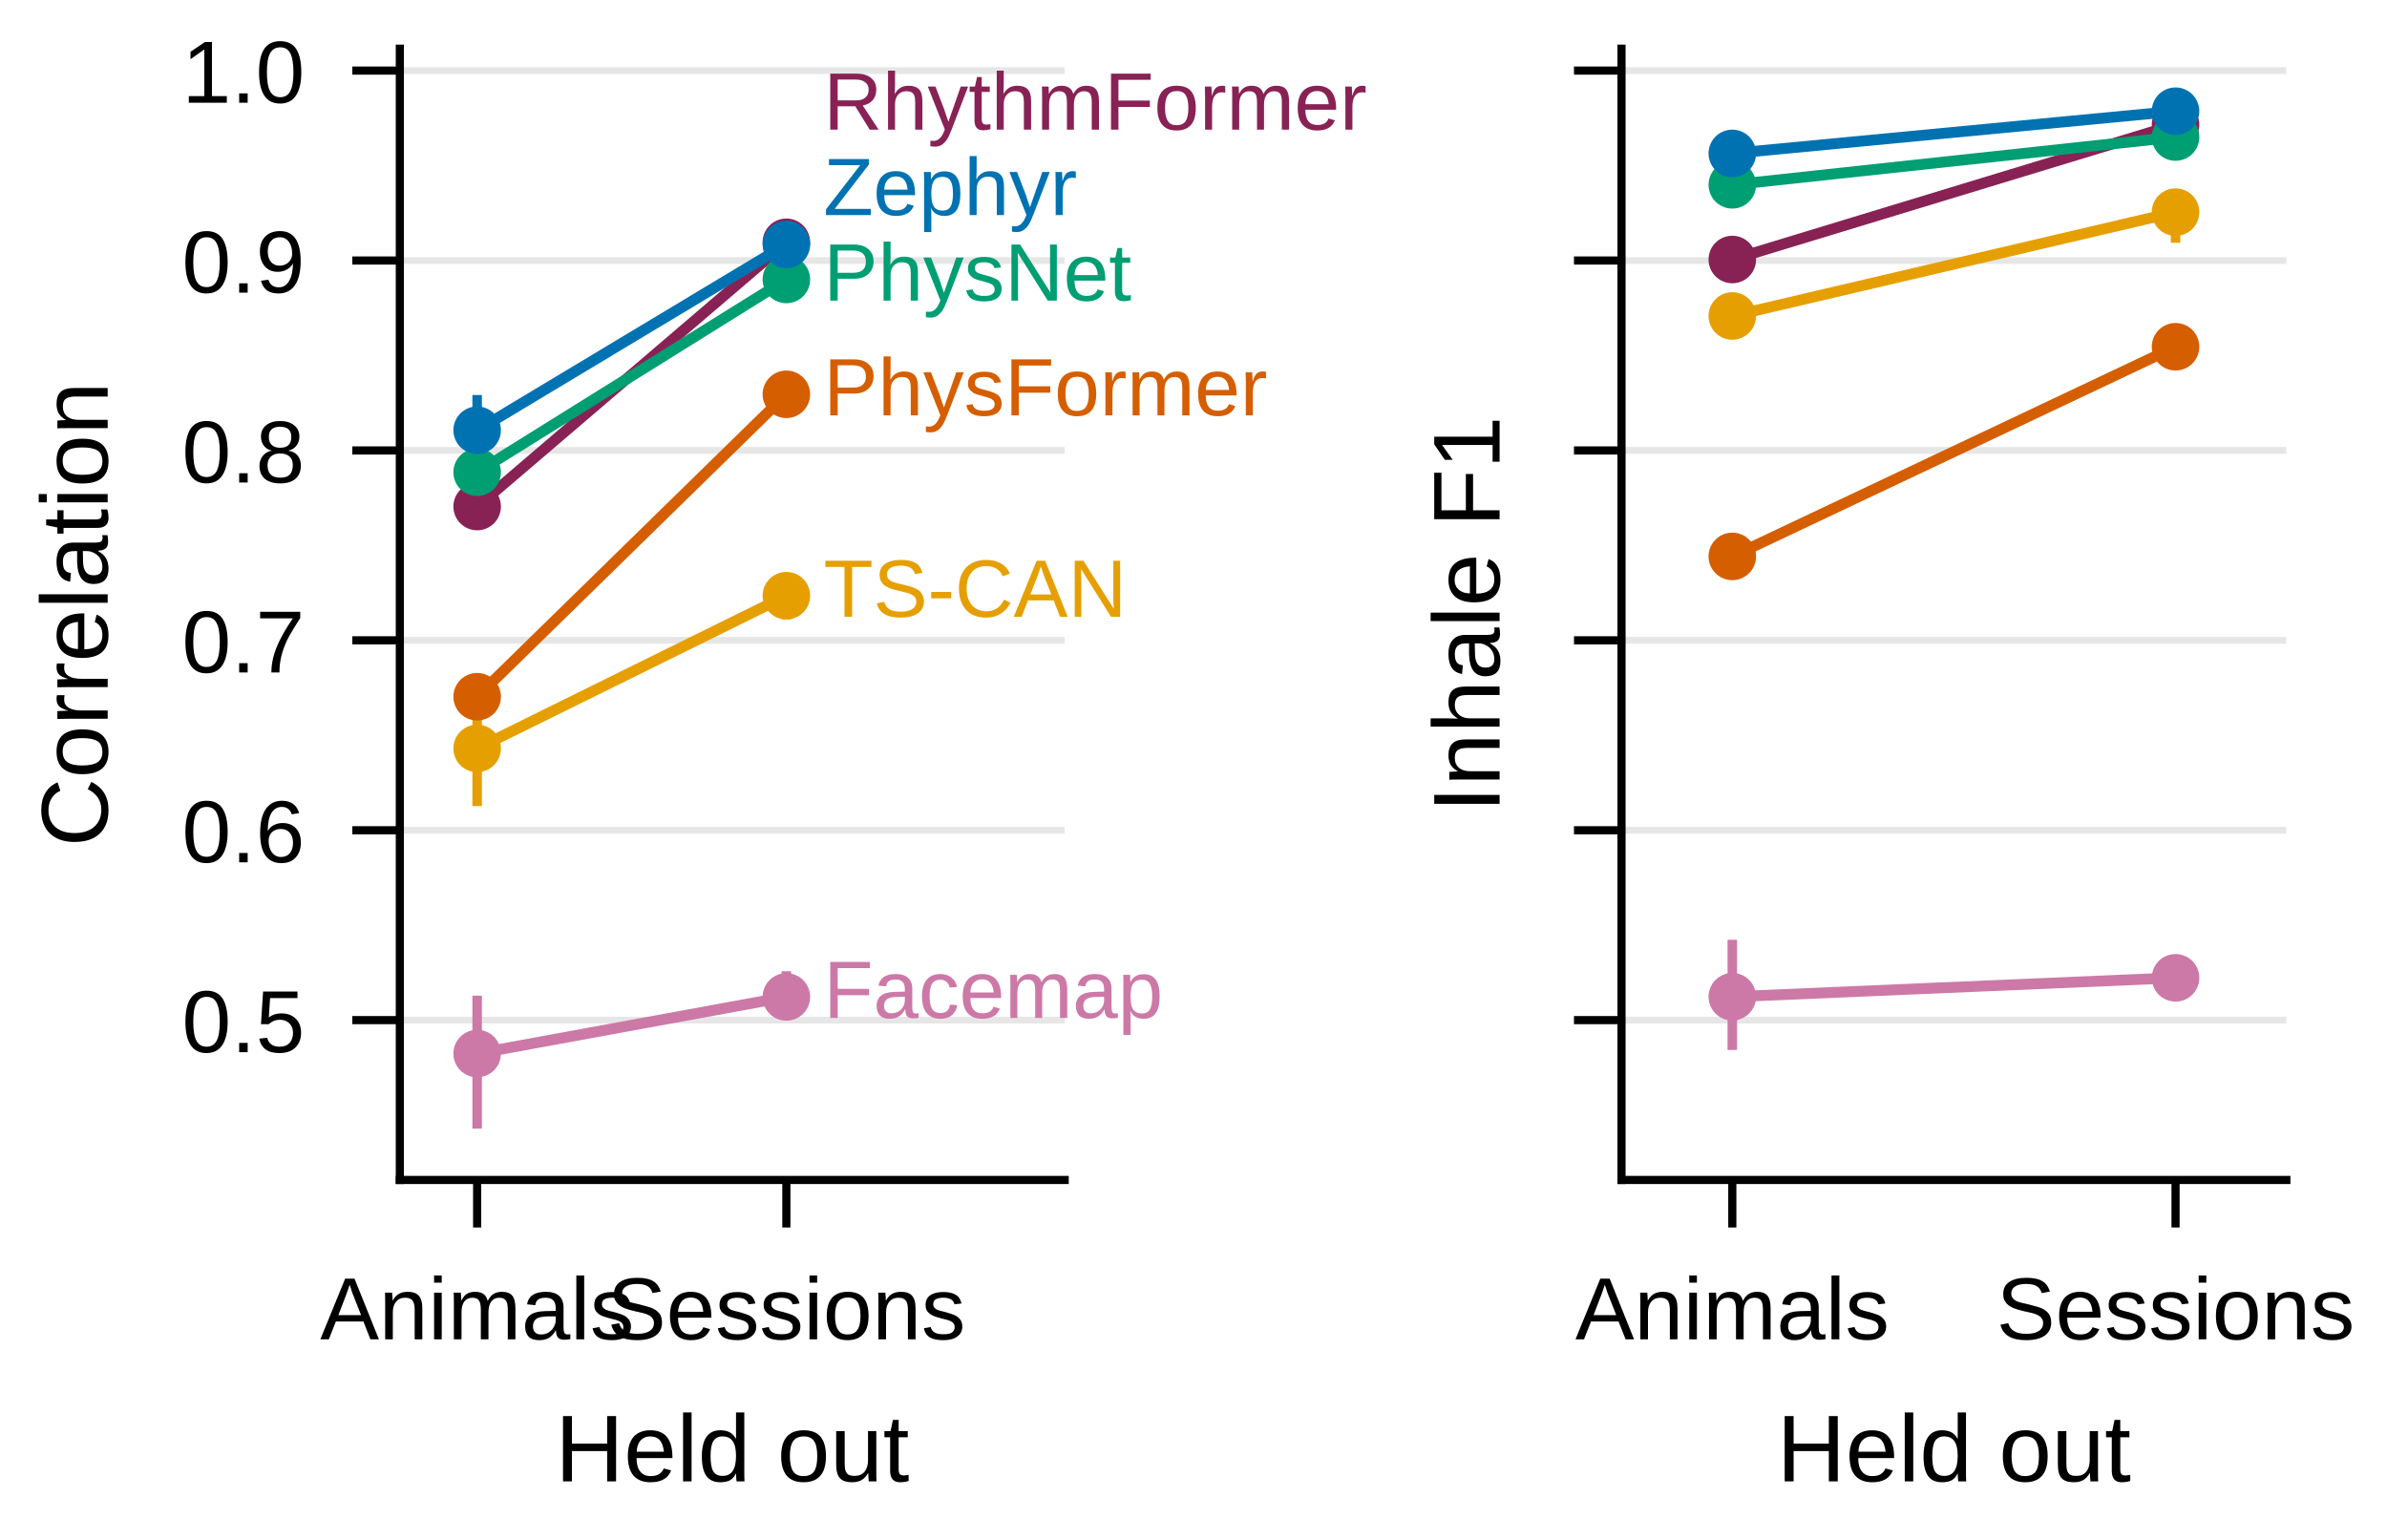
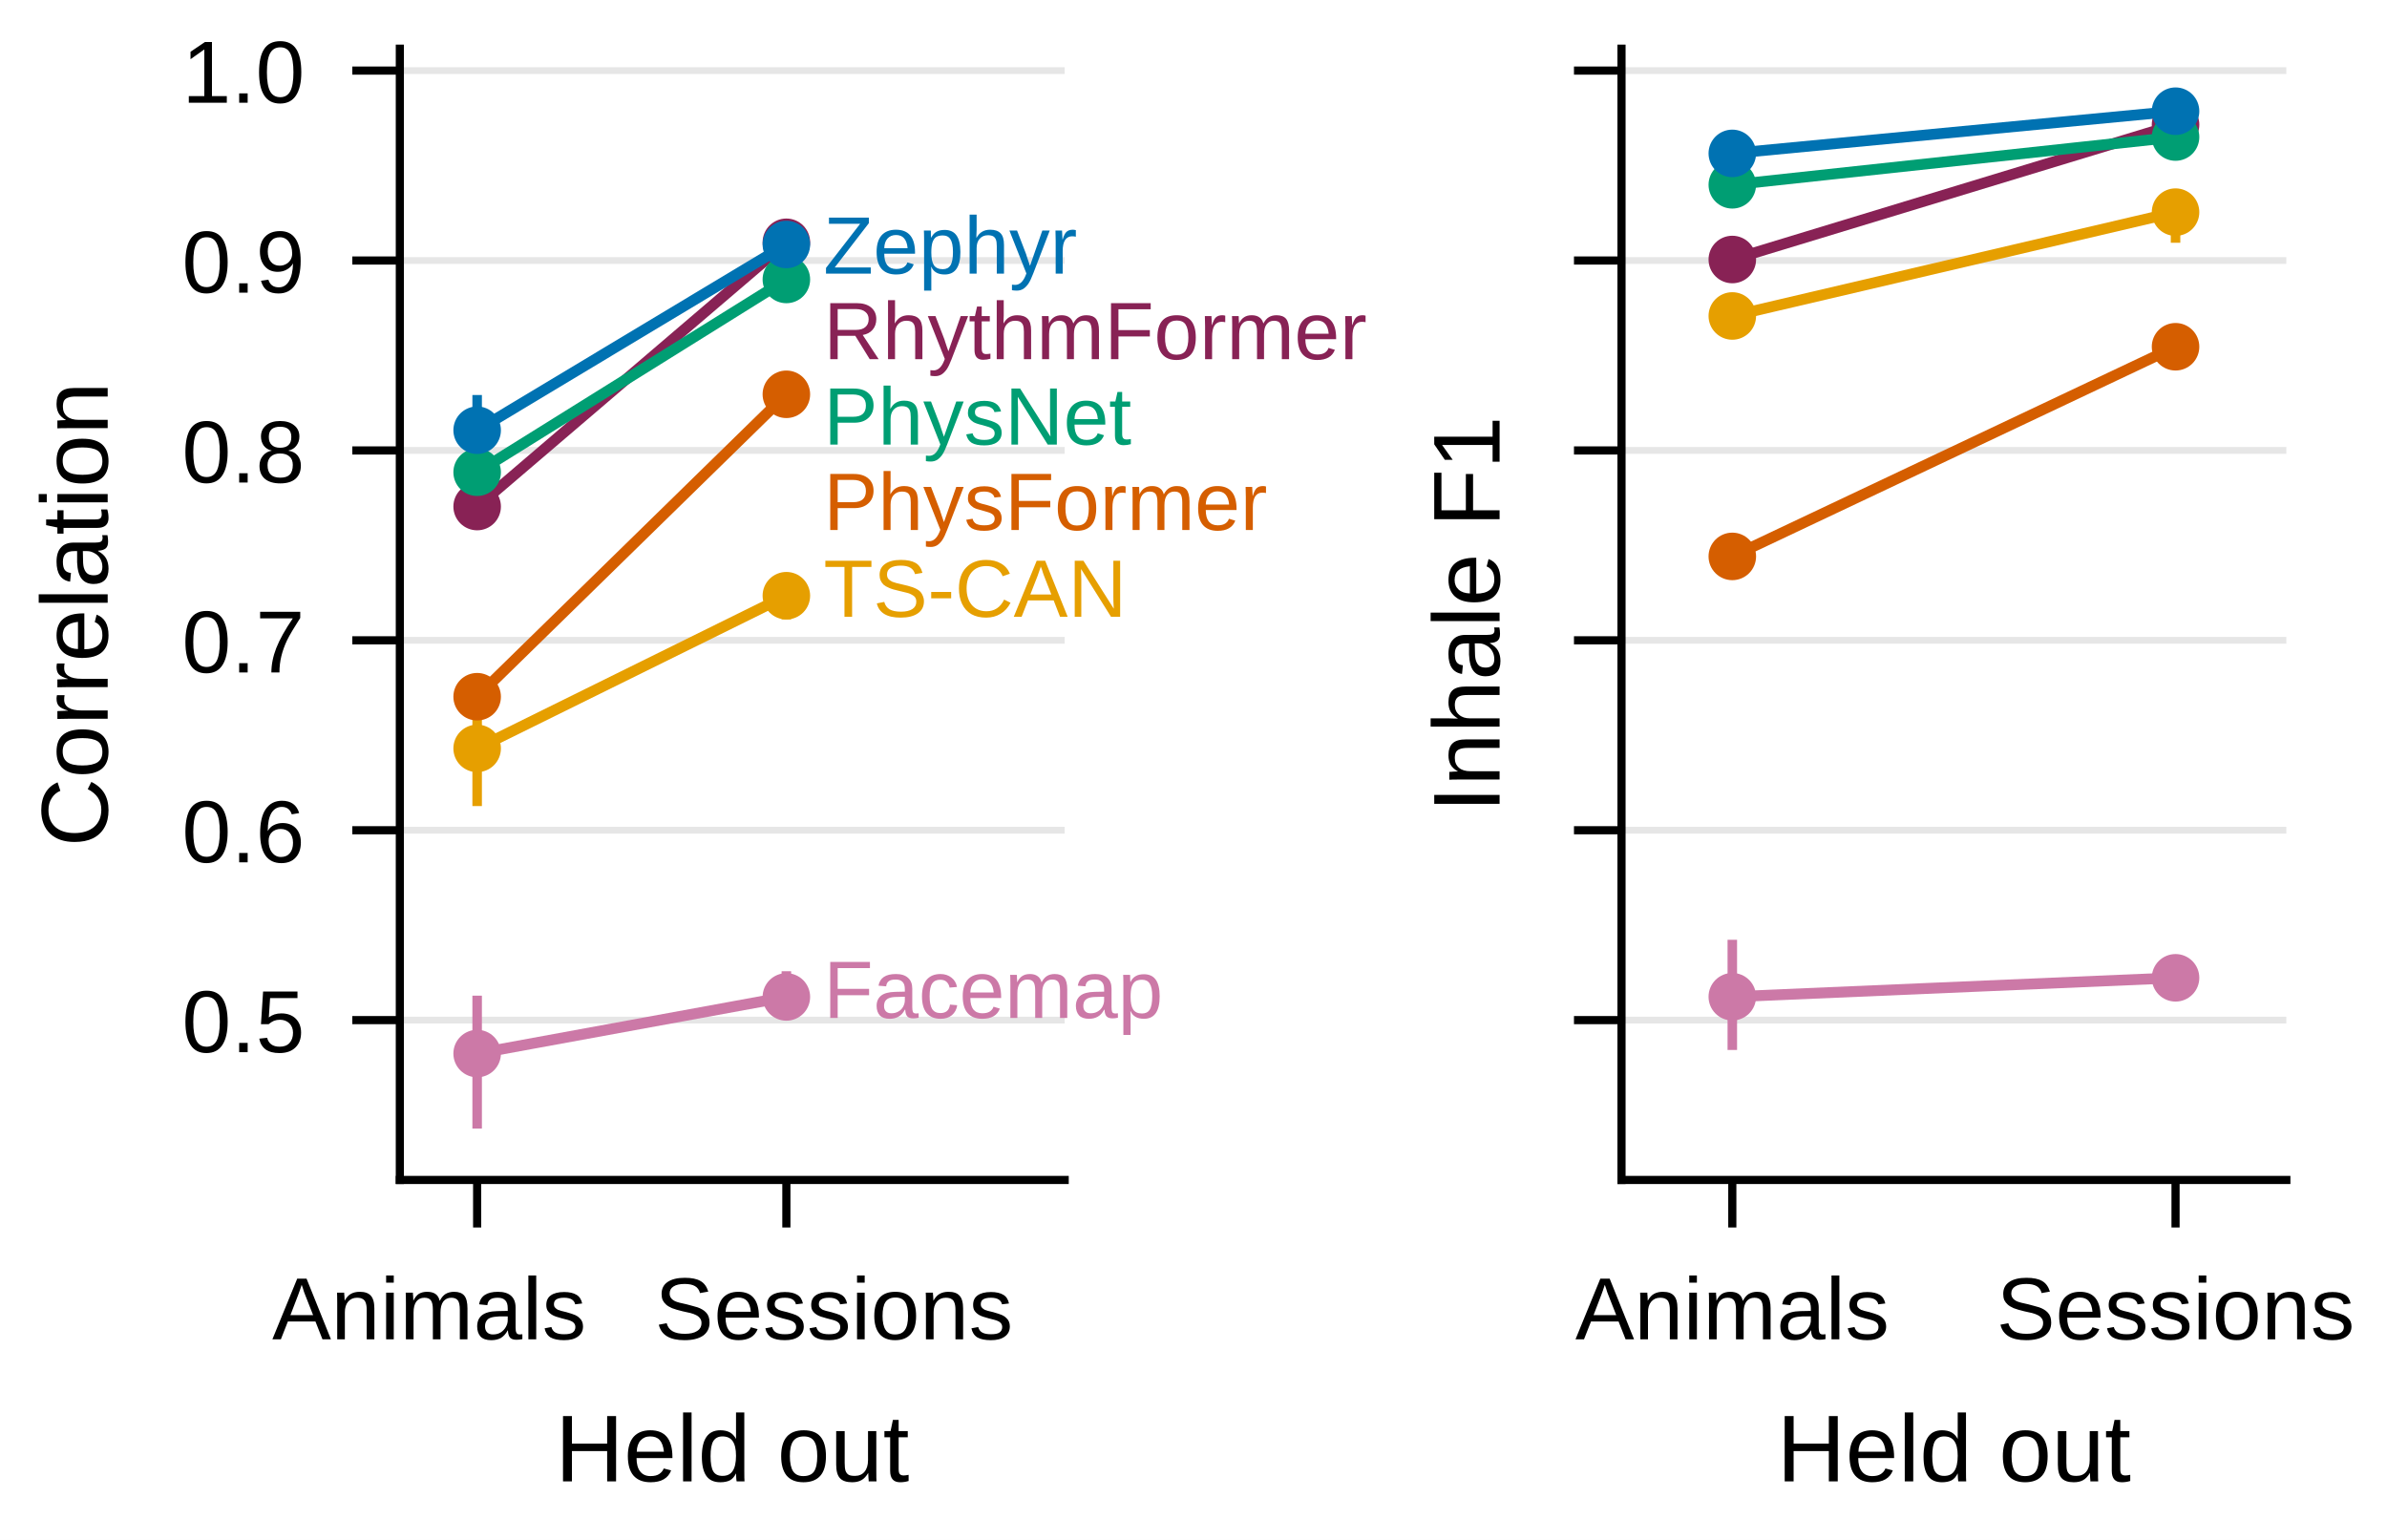
<svg xmlns="http://www.w3.org/2000/svg" xmlns:xlink="http://www.w3.org/1999/xlink" width="175.748pt" height="113.386pt" viewBox="0 0 175.748 113.386" version="1.1">
  <defs>
    <style type="text/css">*{stroke-linejoin: round; stroke-linecap: butt}</style>
  </defs>
  <g id="figure_1">
    <g id="patch_1">
      <path d="M 0 113.386  L 175.748 113.386  L 175.748 0  L 0 0  z " style="fill: #ffffff" />
    </g>
    <g id="axes_1">
      <g id="patch_2">
        <path d="M 29.439 86.882  L 78.389 86.882  L 78.389 3.585  L 29.439 3.585  z " style="fill: #ffffff" />
      </g>
      <g id="matplotlib.axis_1">
        <g id="xtick_1">
          <g id="line2d_1">
            <defs>
              <path id="m25c527c740" d="M 0 0  L 0 3.5  " style="stroke: #000000; stroke-width: 0.6" />
            </defs>
            <g>
              <use xlink:href="#m25c527c740" x="35.131" y="86.882" style="stroke: #000000; stroke-width: 0.6" />
            </g>
          </g>
          <g id="text_1">
-             <text style="font-size: 6.5px; font-family: 'Arial', 'Helvetica', 'DejaVu Sans', sans-serif; text-anchor: middle" x="35.131" y="98.614" transform="rotate(-0 35.13085 98.61392)">Animals</text>
+             <text style="font-size: 6.5px; font-family: 'Arial', 'Helvetica', 'DejaVu Sans', sans-serif; text-anchor: middle" x="31.6" y="98.614" transform="rotate(-0 31.6 98.61392)">Animals</text>
          </g>
        </g>
        <g id="xtick_2">
          <g id="line2d_2">
            <g>
              <use xlink:href="#m25c527c740" x="57.898" y="86.882" style="stroke: #000000; stroke-width: 0.6" />
            </g>
          </g>
          <g id="text_2">
-             <text style="font-size: 6.5px; font-family: 'Arial', 'Helvetica', 'DejaVu Sans', sans-serif; text-anchor: middle" x="57.898" y="98.614" transform="rotate(-0 57.89831 98.61392)">Sessions</text>
+             <text style="font-size: 6.5px; font-family: 'Arial', 'Helvetica', 'DejaVu Sans', sans-serif; text-anchor: middle" x="61.4" y="98.614" transform="rotate(-0 61.4 98.61392)">Sessions</text>
          </g>
        </g>
        <g id="text_3">
          <text style="font-size: 7px; font-family: 'Arial', 'Helvetica', 'DejaVu Sans', sans-serif; text-anchor: middle" x="53.914" y="109.078" transform="rotate(-0 53.914 109.078)">Held out</text>
        </g>
      </g>
      <g id="matplotlib.axis_2">
        <g id="ytick_1">
          <g id="line2d_3">
            <path d="M 29.439 75.112  L 78.389 75.112  " clip-path="url(#pbd38b6f9e6)" style="fill: none; stroke: #e6e6e6; stroke-width: 0.5; stroke-linecap: square" />
          </g>
          <g id="line2d_4">
            <defs>
              <path id="mb8cc02c318" d="M 0 0  L -3.5 0  " style="stroke: #000000; stroke-width: 0.6" />
            </defs>
            <g>
              <use xlink:href="#mb8cc02c318" x="29.439" y="75.112" style="stroke: #000000; stroke-width: 0.6" />
            </g>
          </g>
          <g id="text_4">
            <text style="font-size: 6.5px; font-family: 'Arial', 'Helvetica', 'DejaVu Sans', sans-serif; text-anchor: end" x="22.439" y="77.479" transform="rotate(-0 22.43898 77.47854)">0.5</text>
          </g>
        </g>
        <g id="ytick_2">
          <g id="line2d_5">
            <path d="M 29.439 61.13  L 78.389 61.13  " clip-path="url(#pbd38b6f9e6)" style="fill: none; stroke: #e6e6e6; stroke-width: 0.5; stroke-linecap: square" />
          </g>
          <g id="line2d_6">
            <g>
              <use xlink:href="#mb8cc02c318" x="29.439" y="61.13" style="stroke: #000000; stroke-width: 0.6" />
            </g>
          </g>
          <g id="text_5">
            <text style="font-size: 6.5px; font-family: 'Arial', 'Helvetica', 'DejaVu Sans', sans-serif; text-anchor: end" x="22.439" y="63.496" transform="rotate(-0 22.43898 63.4959)">0.6</text>
          </g>
        </g>
        <g id="ytick_3">
          <g id="line2d_7">
            <path d="M 29.439 47.147  L 78.389 47.147  " clip-path="url(#pbd38b6f9e6)" style="fill: none; stroke: #e6e6e6; stroke-width: 0.5; stroke-linecap: square" />
          </g>
          <g id="line2d_8">
            <g>
              <use xlink:href="#mb8cc02c318" x="29.439" y="47.147" style="stroke: #000000; stroke-width: 0.6" />
            </g>
          </g>
          <g id="text_6">
            <text style="font-size: 6.5px; font-family: 'Arial', 'Helvetica', 'DejaVu Sans', sans-serif; text-anchor: end" x="22.439" y="49.513" transform="rotate(-0 22.43898 49.51326)">0.7</text>
          </g>
        </g>
        <g id="ytick_4">
          <g id="line2d_9">
            <path d="M 29.439 33.165  L 78.389 33.165  " clip-path="url(#pbd38b6f9e6)" style="fill: none; stroke: #e6e6e6; stroke-width: 0.5; stroke-linecap: square" />
          </g>
          <g id="line2d_10">
            <g>
              <use xlink:href="#mb8cc02c318" x="29.439" y="33.165" style="stroke: #000000; stroke-width: 0.6" />
            </g>
          </g>
          <g id="text_7">
            <text style="font-size: 6.5px; font-family: 'Arial', 'Helvetica', 'DejaVu Sans', sans-serif; text-anchor: end" x="22.439" y="35.531" transform="rotate(-0 22.43898 35.53062)">0.8</text>
          </g>
        </g>
        <g id="ytick_5">
          <g id="line2d_11">
            <path d="M 29.439 19.182  L 78.389 19.182  " clip-path="url(#pbd38b6f9e6)" style="fill: none; stroke: #e6e6e6; stroke-width: 0.5; stroke-linecap: square" />
          </g>
          <g id="line2d_12">
            <g>
              <use xlink:href="#mb8cc02c318" x="29.439" y="19.182" style="stroke: #000000; stroke-width: 0.6" />
            </g>
          </g>
          <g id="text_8">
            <text style="font-size: 6.5px; font-family: 'Arial', 'Helvetica', 'DejaVu Sans', sans-serif; text-anchor: end" x="22.439" y="21.548" transform="rotate(-0 22.43898 21.54798)">0.9</text>
          </g>
        </g>
        <g id="ytick_6">
          <g id="line2d_13">
            <path d="M 29.439 5.199  L 78.389 5.199  " clip-path="url(#pbd38b6f9e6)" style="fill: none; stroke: #e6e6e6; stroke-width: 0.5; stroke-linecap: square" />
          </g>
          <g id="line2d_14">
            <g>
              <use xlink:href="#mb8cc02c318" x="29.439" y="5.199" style="stroke: #000000; stroke-width: 0.6" />
            </g>
          </g>
          <g id="text_9">
            <text style="font-size: 6.5px; font-family: 'Arial', 'Helvetica', 'DejaVu Sans', sans-serif; text-anchor: end" x="22.439" y="7.565" transform="rotate(-0 22.43898 7.565346)">1.0</text>
          </g>
        </g>
        <g id="text_10">
          <text style="font-size: 7px; font-family: 'Arial', 'Helvetica', 'DejaVu Sans', sans-serif; text-anchor: middle" x="7.931" y="45.233" transform="rotate(-90 7.930837 45.23327)">Correlation</text>
        </g>
      </g>
      <g id="line2d_15">
        <path d="M 35.131 77.575  L 57.898 73.405  " clip-path="url(#pbd38b6f9e6)" style="fill: none; stroke: #cc79a7; stroke-width: 0.8; stroke-linecap: square" />
      </g>
      <g id="LineCollection_1">
        <path d="M 35.131 83.096  L 35.131 73.311  " clip-path="url(#pbd38b6f9e6)" style="fill: none; stroke: #cc79a7; stroke-width: 0.7" />
      </g>
      <g id="LineCollection_2">
        <path d="M 57.898 75.031  L 57.898 71.513  " clip-path="url(#pbd38b6f9e6)" style="fill: none; stroke: #cc79a7; stroke-width: 0.7" />
      </g>
      <g id="line2d_16">
        <path d="M 35.131 55.106  L 57.898 43.863  " clip-path="url(#pbd38b6f9e6)" style="fill: none; stroke: #e69f00; stroke-width: 0.8; stroke-linecap: square" />
      </g>
      <g id="LineCollection_3">
        <path d="M 35.131 59.351  L 35.131 50.928  " clip-path="url(#pbd38b6f9e6)" style="fill: none; stroke: #e69f00; stroke-width: 0.7" />
      </g>
      <g id="LineCollection_4">
        <path d="M 57.898 45.601  L 57.898 42.35  " clip-path="url(#pbd38b6f9e6)" style="fill: none; stroke: #e69f00; stroke-width: 0.7" />
      </g>
      <g id="line2d_17">
        <path d="M 35.131 37.298  L 57.898 17.84  " clip-path="url(#pbd38b6f9e6)" style="fill: none; stroke: #882255; stroke-width: 0.8; stroke-linecap: square" />
      </g>
      <g id="LineCollection_5">
        <path d="M 35.131 37.298  L 35.131 37.298  " clip-path="url(#pbd38b6f9e6)" style="fill: none; stroke: #882255; stroke-width: 0.7" />
      </g>
      <g id="LineCollection_6">
        <path d="M 57.898 17.84  L 57.898 17.84  " clip-path="url(#pbd38b6f9e6)" style="fill: none; stroke: #882255; stroke-width: 0.7" />
      </g>
      <g id="line2d_18">
        <path d="M 35.131 51.3  L 57.898 29.033  " clip-path="url(#pbd38b6f9e6)" style="fill: none; stroke: #d55e00; stroke-width: 0.8; stroke-linecap: square" />
      </g>
      <g id="LineCollection_7">
        <path d="M 35.131 51.3  L 35.131 51.3  " clip-path="url(#pbd38b6f9e6)" style="fill: none; stroke: #d55e00; stroke-width: 0.7" />
      </g>
      <g id="LineCollection_8">
        <path d="M 57.898 29.033  L 57.898 29.033  " clip-path="url(#pbd38b6f9e6)" style="fill: none; stroke: #d55e00; stroke-width: 0.7" />
      </g>
      <g id="line2d_19">
        <path d="M 35.131 34.771  L 57.898 20.577  " clip-path="url(#pbd38b6f9e6)" style="fill: none; stroke: #009e73; stroke-width: 0.8; stroke-linecap: square" />
      </g>
      <g id="LineCollection_9">
        <path d="M 35.131 37.755  L 35.131 32.221  " clip-path="url(#pbd38b6f9e6)" style="fill: none; stroke: #009e73; stroke-width: 0.7" />
      </g>
      <g id="LineCollection_10">
        <path d="M 57.898 21.684  L 57.898 19.507  " clip-path="url(#pbd38b6f9e6)" style="fill: none; stroke: #009e73; stroke-width: 0.7" />
      </g>
      <g id="line2d_20">
        <path d="M 35.131 31.678  L 57.898 18.002  " clip-path="url(#pbd38b6f9e6)" style="fill: none; stroke: #0072b2; stroke-width: 0.8; stroke-linecap: square" />
      </g>
      <g id="LineCollection_11">
        <path d="M 35.131 34.12  L 35.131 29.084  " clip-path="url(#pbd38b6f9e6)" style="fill: none; stroke: #0072b2; stroke-width: 0.7" />
      </g>
      <g id="LineCollection_12">
        <path d="M 57.898 18.882  L 57.898 17.105  " clip-path="url(#pbd38b6f9e6)" style="fill: none; stroke: #0072b2; stroke-width: 0.7" />
      </g>
      <g id="line2d_21">
        <defs>
          <path id="mee60b72375" d="M 0 1.25  C 0.332 1.25 0.649 1.118 0.884 0.884  C 1.118 0.649 1.25 0.332 1.25 0  C 1.25 -0.332 1.118 -0.649 0.884 -0.884  C 0.649 -1.118 0.332 -1.25 0 -1.25  C -0.332 -1.25 -0.649 -1.118 -0.884 -0.884  C -1.118 -0.649 -1.25 -0.332 -1.25 0  C -1.25 0.332 -1.118 0.649 -0.884 0.884  C -0.649 1.118 -0.332 1.25 0 1.25  z " style="stroke: #cc79a7" />
        </defs>
        <g clip-path="url(#pbd38b6f9e6)">
          <use xlink:href="#mee60b72375" x="35.131" y="77.575" style="fill: #cc79a7; stroke: #cc79a7" />
        </g>
      </g>
      <g id="line2d_22">
        <g clip-path="url(#pbd38b6f9e6)">
          <use xlink:href="#mee60b72375" x="57.898" y="73.405" style="fill: #cc79a7; stroke: #cc79a7" />
        </g>
      </g>
      <g id="line2d_23">
        <defs>
          <path id="m1589e9d5c1" d="M 0 1.25  C 0.332 1.25 0.649 1.118 0.884 0.884  C 1.118 0.649 1.25 0.332 1.25 0  C 1.25 -0.332 1.118 -0.649 0.884 -0.884  C 0.649 -1.118 0.332 -1.25 0 -1.25  C -0.332 -1.25 -0.649 -1.118 -0.884 -0.884  C -1.118 -0.649 -1.25 -0.332 -1.25 0  C -1.25 0.332 -1.118 0.649 -0.884 0.884  C -0.649 1.118 -0.332 1.25 0 1.25  z " style="stroke: #e69f00" />
        </defs>
        <g clip-path="url(#pbd38b6f9e6)">
          <use xlink:href="#m1589e9d5c1" x="35.131" y="55.106" style="fill: #e69f00; stroke: #e69f00" />
        </g>
      </g>
      <g id="line2d_24">
        <g clip-path="url(#pbd38b6f9e6)">
          <use xlink:href="#m1589e9d5c1" x="57.898" y="43.863" style="fill: #e69f00; stroke: #e69f00" />
        </g>
      </g>
      <g id="line2d_25">
        <defs>
          <path id="mc3b4daccc1" d="M 0 1.25  C 0.332 1.25 0.649 1.118 0.884 0.884  C 1.118 0.649 1.25 0.332 1.25 0  C 1.25 -0.332 1.118 -0.649 0.884 -0.884  C 0.649 -1.118 0.332 -1.25 0 -1.25  C -0.332 -1.25 -0.649 -1.118 -0.884 -0.884  C -1.118 -0.649 -1.25 -0.332 -1.25 0  C -1.25 0.332 -1.118 0.649 -0.884 0.884  C -0.649 1.118 -0.332 1.25 0 1.25  z " style="stroke: #882255" />
        </defs>
        <g clip-path="url(#pbd38b6f9e6)">
          <use xlink:href="#mc3b4daccc1" x="35.131" y="37.298" style="fill: #882255; stroke: #882255" />
        </g>
      </g>
      <g id="line2d_26">
        <g clip-path="url(#pbd38b6f9e6)">
          <use xlink:href="#mc3b4daccc1" x="57.898" y="17.84" style="fill: #882255; stroke: #882255" />
        </g>
      </g>
      <g id="line2d_27">
        <defs>
          <path id="m603c17d2dc" d="M 0 1.25  C 0.332 1.25 0.649 1.118 0.884 0.884  C 1.118 0.649 1.25 0.332 1.25 0  C 1.25 -0.332 1.118 -0.649 0.884 -0.884  C 0.649 -1.118 0.332 -1.25 0 -1.25  C -0.332 -1.25 -0.649 -1.118 -0.884 -0.884  C -1.118 -0.649 -1.25 -0.332 -1.25 0  C -1.25 0.332 -1.118 0.649 -0.884 0.884  C -0.649 1.118 -0.332 1.25 0 1.25  z " style="stroke: #d55e00" />
        </defs>
        <g clip-path="url(#pbd38b6f9e6)">
          <use xlink:href="#m603c17d2dc" x="35.131" y="51.3" style="fill: #d55e00; stroke: #d55e00" />
        </g>
      </g>
      <g id="line2d_28">
        <g clip-path="url(#pbd38b6f9e6)">
          <use xlink:href="#m603c17d2dc" x="57.898" y="29.033" style="fill: #d55e00; stroke: #d55e00" />
        </g>
      </g>
      <g id="line2d_29">
        <defs>
          <path id="md8e39d2724" d="M 0 1.25  C 0.332 1.25 0.649 1.118 0.884 0.884  C 1.118 0.649 1.25 0.332 1.25 0  C 1.25 -0.332 1.118 -0.649 0.884 -0.884  C 0.649 -1.118 0.332 -1.25 0 -1.25  C -0.332 -1.25 -0.649 -1.118 -0.884 -0.884  C -1.118 -0.649 -1.25 -0.332 -1.25 0  C -1.25 0.332 -1.118 0.649 -0.884 0.884  C -0.649 1.118 -0.332 1.25 0 1.25  z " style="stroke: #009e73" />
        </defs>
        <g clip-path="url(#pbd38b6f9e6)">
          <use xlink:href="#md8e39d2724" x="35.131" y="34.771" style="fill: #009e73; stroke: #009e73" />
        </g>
      </g>
      <g id="line2d_30">
        <g clip-path="url(#pbd38b6f9e6)">
          <use xlink:href="#md8e39d2724" x="57.898" y="20.577" style="fill: #009e73; stroke: #009e73" />
        </g>
      </g>
      <g id="line2d_31">
        <defs>
          <path id="md6d7a502ba" d="M 0 1.25  C 0.332 1.25 0.649 1.118 0.884 0.884  C 1.118 0.649 1.25 0.332 1.25 0  C 1.25 -0.332 1.118 -0.649 0.884 -0.884  C 0.649 -1.118 0.332 -1.25 0 -1.25  C -0.332 -1.25 -0.649 -1.118 -0.884 -0.884  C -1.118 -0.649 -1.25 -0.332 -1.25 0  C -1.25 0.332 -1.118 0.649 -0.884 0.884  C -0.649 1.118 -0.332 1.25 0 1.25  z " style="stroke: #0072b2" />
        </defs>
        <g clip-path="url(#pbd38b6f9e6)">
          <use xlink:href="#md6d7a502ba" x="35.131" y="31.678" style="fill: #0072b2; stroke: #0072b2" />
        </g>
      </g>
      <g id="line2d_32">
        <g clip-path="url(#pbd38b6f9e6)">
          <use xlink:href="#md6d7a502ba" x="57.898" y="18.002" style="fill: #0072b2; stroke: #0072b2" />
        </g>
      </g>
      <g id="patch_3">
        <path d="M 29.439 86.882  L 29.439 3.585  " style="fill: none; stroke: #000000; stroke-width: 0.6; stroke-linejoin: miter; stroke-linecap: square" />
      </g>
      <g id="patch_4">
        <path d="M 29.439 86.882  L 78.389 86.882  " style="fill: none; stroke: #000000; stroke-width: 0.6; stroke-linejoin: miter; stroke-linecap: square" />
      </g>
      <g id="text_11">
        <text style="font-size: 6px; font-family: 'Arial', 'Helvetica', 'DejaVu Sans', sans-serif; text-anchor: start; fill: #cc79a7" x="60.63" y="74.957" transform="rotate(-0 60.63041 74.95745)">Facemap</text>
      </g>
      <g id="text_12">
        <text style="font-size: 6px; font-family: 'Arial', 'Helvetica', 'DejaVu Sans', sans-serif; text-anchor: start; fill: #e69f00" x="60.63" y="45.416" transform="rotate(-0 60.63041 45.41591)">TS-CAN</text>
      </g>
      <g id="text_13">
-         <text style="font-size: 6px; font-family: 'Arial', 'Helvetica', 'DejaVu Sans', sans-serif; text-anchor: start; fill: #d55e00" x="60.63" y="30.586" transform="rotate(-0 60.63041 30.58571)">PhysFormer</text>
+         <text style="font-size: 6px; font-family: 'Arial', 'Helvetica', 'DejaVu Sans', sans-serif; text-anchor: start; fill: #d55e00" x="60.63" y="39.026" transform="rotate(-0 60.63041 39.0262)">PhysFormer</text>
      </g>
      <g id="text_14">
-         <text style="font-size: 6px; font-family: 'Arial', 'Helvetica', 'DejaVu Sans', sans-serif; text-anchor: start; fill: #009e73" x="60.63" y="22.13" transform="rotate(-0 60.63041 22.13001)">PhysNet</text>
+         <text style="font-size: 6px; font-family: 'Arial', 'Helvetica', 'DejaVu Sans', sans-serif; text-anchor: start; fill: #009e73" x="60.63" y="32.734" transform="rotate(-0 60.63041 32.73403)">PhysNet</text>
      </g>
      <g id="text_15">
-         <text style="font-size: 6px; font-family: 'Arial', 'Helvetica', 'DejaVu Sans', sans-serif; text-anchor: start; fill: #0072b2" x="60.63" y="15.838" transform="rotate(-0 60.63041 15.83783)">Zephyr</text>
+         <text style="font-size: 6px; font-family: 'Arial', 'Helvetica', 'DejaVu Sans', sans-serif; text-anchor: start; fill: #0072b2" x="60.63" y="20.15" transform="rotate(-0 60.63041 20.14969)">Zephyr</text>
      </g>
      <g id="text_16">
-         <text style="font-size: 6px; font-family: 'Arial', 'Helvetica', 'DejaVu Sans', sans-serif; text-anchor: start; fill: #882255" x="60.63" y="9.546" transform="rotate(-0 60.63041 9.54564)">RhythmFormer</text>
+         <text style="font-size: 6px; font-family: 'Arial', 'Helvetica', 'DejaVu Sans', sans-serif; text-anchor: start; fill: #882255" x="60.63" y="26.442" transform="rotate(-0 60.63041 26.44186)">RhythmFormer</text>
      </g>
    </g>
    <g id="axes_2">
      <g id="patch_5">
        <path d="M 119.387 86.882  L 168.337 86.882  L 168.337 3.585  L 119.387 3.585  z " style="fill: #ffffff" />
      </g>
      <g id="matplotlib.axis_3">
        <g id="xtick_3">
          <g id="line2d_33">
            <g>
              <use xlink:href="#m25c527c740" x="127.545" y="86.882" style="stroke: #000000; stroke-width: 0.6" />
            </g>
          </g>
          <g id="text_17">
            <text style="font-size: 6.5px; font-family: 'Arial', 'Helvetica', 'DejaVu Sans', sans-serif; text-anchor: middle" x="127.545" y="98.614" transform="rotate(-0 127.5453 98.61392)">Animals</text>
          </g>
        </g>
        <g id="xtick_4">
          <g id="line2d_34">
            <g>
              <use xlink:href="#m25c527c740" x="160.179" y="86.882" style="stroke: #000000; stroke-width: 0.6" />
            </g>
          </g>
          <g id="text_18">
            <text style="font-size: 6.5px; font-family: 'Arial', 'Helvetica', 'DejaVu Sans', sans-serif; text-anchor: middle" x="160.179" y="98.614" transform="rotate(-0 160.1787 98.61392)">Sessions</text>
          </g>
        </g>
        <g id="text_19">
          <text style="font-size: 7px; font-family: 'Arial', 'Helvetica', 'DejaVu Sans', sans-serif; text-anchor: middle" x="143.862" y="109.078" transform="rotate(-0 143.862 109.078)">Held out</text>
        </g>
      </g>
      <g id="matplotlib.axis_4">
        <g id="ytick_7">
          <g id="line2d_35">
            <path d="M 119.387 75.112  L 168.337 75.112  " clip-path="url(#pbaa0398917)" style="fill: none; stroke: #e6e6e6; stroke-width: 0.5; stroke-linecap: square" />
          </g>
          <g id="line2d_36">
            <g>
              <use xlink:href="#mb8cc02c318" x="119.387" y="75.112" style="stroke: #000000; stroke-width: 0.6" />
            </g>
          </g>
        </g>
        <g id="ytick_8">
          <g id="line2d_37">
            <path d="M 119.387 61.13  L 168.337 61.13  " clip-path="url(#pbaa0398917)" style="fill: none; stroke: #e6e6e6; stroke-width: 0.5; stroke-linecap: square" />
          </g>
          <g id="line2d_38">
            <g>
              <use xlink:href="#mb8cc02c318" x="119.387" y="61.13" style="stroke: #000000; stroke-width: 0.6" />
            </g>
          </g>
        </g>
        <g id="ytick_9">
          <g id="line2d_39">
            <path d="M 119.387 47.147  L 168.337 47.147  " clip-path="url(#pbaa0398917)" style="fill: none; stroke: #e6e6e6; stroke-width: 0.5; stroke-linecap: square" />
          </g>
          <g id="line2d_40">
            <g>
              <use xlink:href="#mb8cc02c318" x="119.387" y="47.147" style="stroke: #000000; stroke-width: 0.6" />
            </g>
          </g>
        </g>
        <g id="ytick_10">
          <g id="line2d_41">
            <path d="M 119.387 33.165  L 168.337 33.165  " clip-path="url(#pbaa0398917)" style="fill: none; stroke: #e6e6e6; stroke-width: 0.5; stroke-linecap: square" />
          </g>
          <g id="line2d_42">
            <g>
              <use xlink:href="#mb8cc02c318" x="119.387" y="33.165" style="stroke: #000000; stroke-width: 0.6" />
            </g>
          </g>
        </g>
        <g id="ytick_11">
          <g id="line2d_43">
            <path d="M 119.387 19.182  L 168.337 19.182  " clip-path="url(#pbaa0398917)" style="fill: none; stroke: #e6e6e6; stroke-width: 0.5; stroke-linecap: square" />
          </g>
          <g id="line2d_44">
            <g>
              <use xlink:href="#mb8cc02c318" x="119.387" y="19.182" style="stroke: #000000; stroke-width: 0.6" />
            </g>
          </g>
        </g>
        <g id="ytick_12">
          <g id="line2d_45">
            <path d="M 119.387 5.199  L 168.337 5.199  " clip-path="url(#pbaa0398917)" style="fill: none; stroke: #e6e6e6; stroke-width: 0.5; stroke-linecap: square" />
          </g>
          <g id="line2d_46">
            <g>
              <use xlink:href="#mb8cc02c318" x="119.387" y="5.199" style="stroke: #000000; stroke-width: 0.6" />
            </g>
          </g>
        </g>
        <g id="text_20">
          <text style="font-size: 7px; font-family: 'Arial', 'Helvetica', 'DejaVu Sans', sans-serif; text-anchor: middle" x="110.414" y="45.233" transform="rotate(-90 110.4138 45.23327)">Inhale F1</text>
        </g>
      </g>
      <g id="line2d_47">
        <path d="M 127.545 73.391  L 160.179 71.998  " clip-path="url(#pbaa0398917)" style="fill: none; stroke: #cc79a7; stroke-width: 0.8; stroke-linecap: square" />
      </g>
      <g id="LineCollection_13">
        <path d="M 127.545 77.309  L 127.545 69.196  " clip-path="url(#pbaa0398917)" style="fill: none; stroke: #cc79a7; stroke-width: 0.7" />
      </g>
      <g id="LineCollection_14">
        <path d="M 160.179 73.413  L 160.179 70.615  " clip-path="url(#pbaa0398917)" style="fill: none; stroke: #cc79a7; stroke-width: 0.7" />
      </g>
      <g id="line2d_48">
        <path d="M 127.545 23.265  L 160.179 15.62  " clip-path="url(#pbaa0398917)" style="fill: none; stroke: #e69f00; stroke-width: 0.8; stroke-linecap: square" />
      </g>
      <g id="LineCollection_15">
        <path d="M 127.545 24.914  L 127.545 22.157  " clip-path="url(#pbaa0398917)" style="fill: none; stroke: #e69f00; stroke-width: 0.7" />
      </g>
      <g id="LineCollection_16">
        <path d="M 160.179 17.876  L 160.179 13.972  " clip-path="url(#pbaa0398917)" style="fill: none; stroke: #e69f00; stroke-width: 0.7" />
      </g>
      <g id="line2d_49">
        <path d="M 127.545 19.108  L 160.179 9.18  " clip-path="url(#pbaa0398917)" style="fill: none; stroke: #882255; stroke-width: 0.8; stroke-linecap: square" />
      </g>
      <g id="LineCollection_17">
        <path d="M 127.545 19.108  L 127.545 19.108  " clip-path="url(#pbaa0398917)" style="fill: none; stroke: #882255; stroke-width: 0.7" />
      </g>
      <g id="LineCollection_18">
        <path d="M 160.179 9.18  L 160.179 9.18  " clip-path="url(#pbaa0398917)" style="fill: none; stroke: #882255; stroke-width: 0.7" />
      </g>
      <g id="line2d_50">
        <path d="M 127.545 40.969  L 160.179 25.532  " clip-path="url(#pbaa0398917)" style="fill: none; stroke: #d55e00; stroke-width: 0.8; stroke-linecap: square" />
      </g>
      <g id="LineCollection_19">
        <path d="M 127.545 40.969  L 127.545 40.969  " clip-path="url(#pbaa0398917)" style="fill: none; stroke: #d55e00; stroke-width: 0.7" />
      </g>
      <g id="LineCollection_20">
        <path d="M 160.179 25.532  L 160.179 25.532  " clip-path="url(#pbaa0398917)" style="fill: none; stroke: #d55e00; stroke-width: 0.7" />
      </g>
      <g id="line2d_51">
        <path d="M 127.545 13.608  L 160.179 10.09  " clip-path="url(#pbaa0398917)" style="fill: none; stroke: #009e73; stroke-width: 0.8; stroke-linecap: square" />
      </g>
      <g id="LineCollection_21">
        <path d="M 127.545 14.423  L 127.545 12.903  " clip-path="url(#pbaa0398917)" style="fill: none; stroke: #009e73; stroke-width: 0.7" />
      </g>
      <g id="LineCollection_22">
        <path d="M 160.179 11.373  L 160.179 8.751  " clip-path="url(#pbaa0398917)" style="fill: none; stroke: #009e73; stroke-width: 0.7" />
      </g>
      <g id="line2d_52">
        <path d="M 127.545 11.295  L 160.179 8.188  " clip-path="url(#pbaa0398917)" style="fill: none; stroke: #0072b2; stroke-width: 0.8; stroke-linecap: square" />
      </g>
      <g id="LineCollection_23">
        <path d="M 127.545 12.324  L 127.545 10.234  " clip-path="url(#pbaa0398917)" style="fill: none; stroke: #0072b2; stroke-width: 0.7" />
      </g>
      <g id="LineCollection_24">
        <path d="M 160.179 9.053  L 160.179 7.371  " clip-path="url(#pbaa0398917)" style="fill: none; stroke: #0072b2; stroke-width: 0.7" />
      </g>
      <g id="line2d_53">
        <g clip-path="url(#pbaa0398917)">
          <use xlink:href="#mee60b72375" x="127.545" y="73.391" style="fill: #cc79a7; stroke: #cc79a7" />
        </g>
      </g>
      <g id="line2d_54">
        <g clip-path="url(#pbaa0398917)">
          <use xlink:href="#mee60b72375" x="160.179" y="71.998" style="fill: #cc79a7; stroke: #cc79a7" />
        </g>
      </g>
      <g id="line2d_55">
        <g clip-path="url(#pbaa0398917)">
          <use xlink:href="#m1589e9d5c1" x="127.545" y="23.265" style="fill: #e69f00; stroke: #e69f00" />
        </g>
      </g>
      <g id="line2d_56">
        <g clip-path="url(#pbaa0398917)">
          <use xlink:href="#m1589e9d5c1" x="160.179" y="15.62" style="fill: #e69f00; stroke: #e69f00" />
        </g>
      </g>
      <g id="line2d_57">
        <g clip-path="url(#pbaa0398917)">
          <use xlink:href="#mc3b4daccc1" x="127.545" y="19.108" style="fill: #882255; stroke: #882255" />
        </g>
      </g>
      <g id="line2d_58">
        <g clip-path="url(#pbaa0398917)">
          <use xlink:href="#mc3b4daccc1" x="160.179" y="9.18" style="fill: #882255; stroke: #882255" />
        </g>
      </g>
      <g id="line2d_59">
        <g clip-path="url(#pbaa0398917)">
          <use xlink:href="#m603c17d2dc" x="127.545" y="40.969" style="fill: #d55e00; stroke: #d55e00" />
        </g>
      </g>
      <g id="line2d_60">
        <g clip-path="url(#pbaa0398917)">
          <use xlink:href="#m603c17d2dc" x="160.179" y="25.532" style="fill: #d55e00; stroke: #d55e00" />
        </g>
      </g>
      <g id="line2d_61">
        <g clip-path="url(#pbaa0398917)">
          <use xlink:href="#md8e39d2724" x="127.545" y="13.608" style="fill: #009e73; stroke: #009e73" />
        </g>
      </g>
      <g id="line2d_62">
        <g clip-path="url(#pbaa0398917)">
          <use xlink:href="#md8e39d2724" x="160.179" y="10.09" style="fill: #009e73; stroke: #009e73" />
        </g>
      </g>
      <g id="line2d_63">
        <g clip-path="url(#pbaa0398917)">
          <use xlink:href="#md6d7a502ba" x="127.545" y="11.295" style="fill: #0072b2; stroke: #0072b2" />
        </g>
      </g>
      <g id="line2d_64">
        <g clip-path="url(#pbaa0398917)">
          <use xlink:href="#md6d7a502ba" x="160.179" y="8.188" style="fill: #0072b2; stroke: #0072b2" />
        </g>
      </g>
      <g id="patch_6">
        <path d="M 119.387 86.882  L 119.387 3.585  " style="fill: none; stroke: #000000; stroke-width: 0.6; stroke-linejoin: miter; stroke-linecap: square" />
      </g>
      <g id="patch_7">
        <path d="M 119.387 86.882  L 168.337 86.882  " style="fill: none; stroke: #000000; stroke-width: 0.6; stroke-linejoin: miter; stroke-linecap: square" />
      </g>
    </g>
  </g>
  <defs>
    <clipPath id="pbd38b6f9e6">
      <rect x="29.439" y="3.585" width="48.95" height="83.297" />
    </clipPath>
    <clipPath id="pbaa0398917">
      <rect x="119.387" y="3.585" width="48.95" height="83.297" />
    </clipPath>
  </defs>
</svg>
